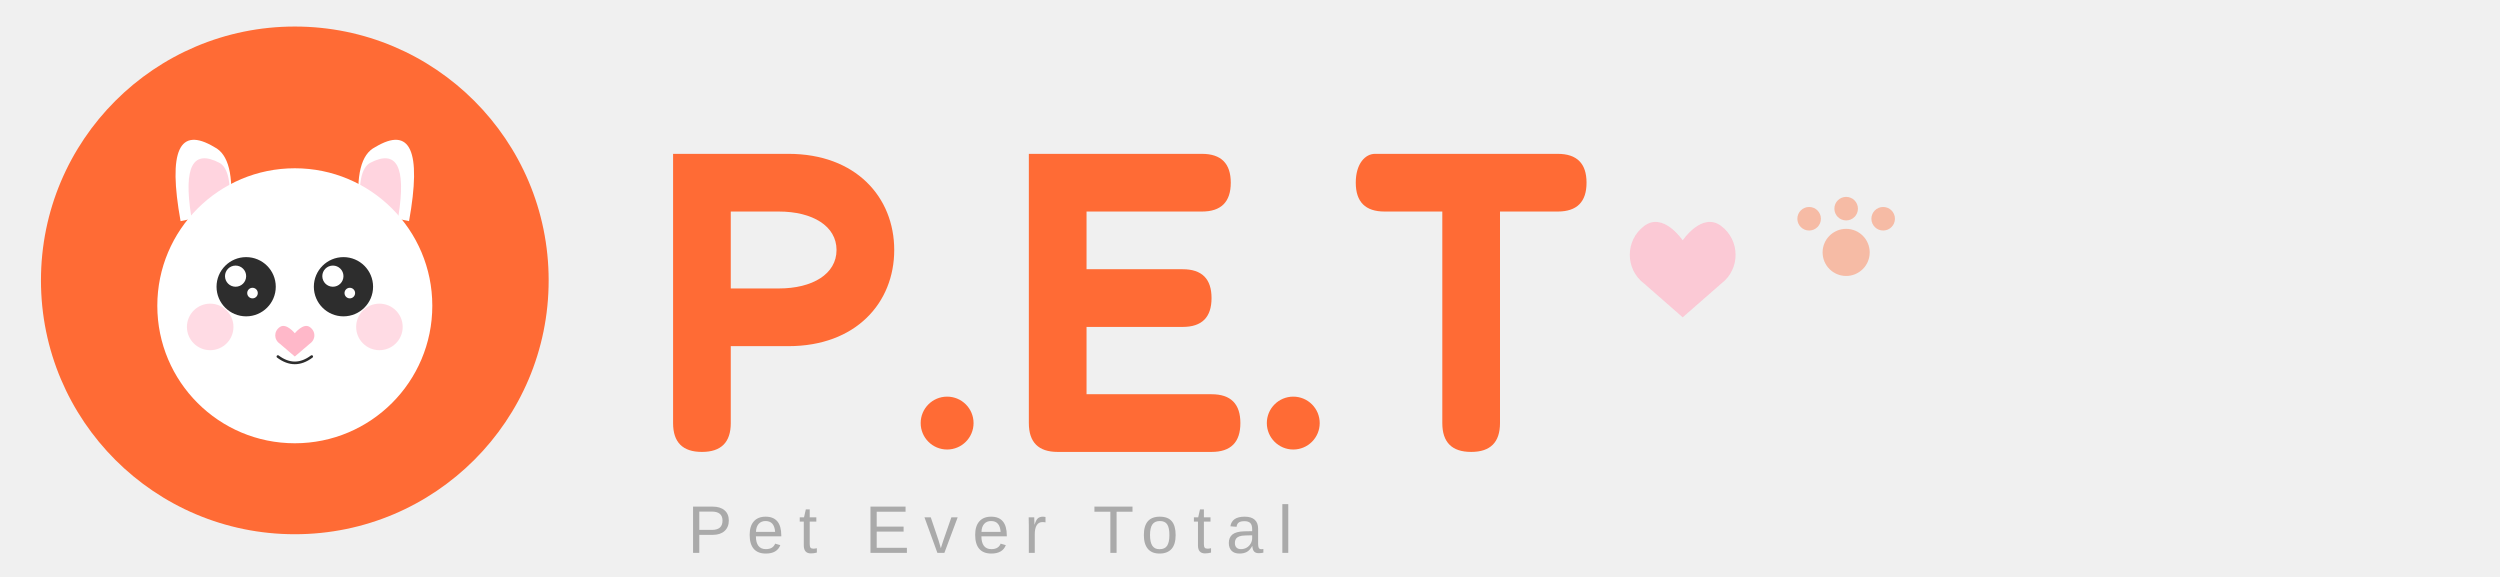
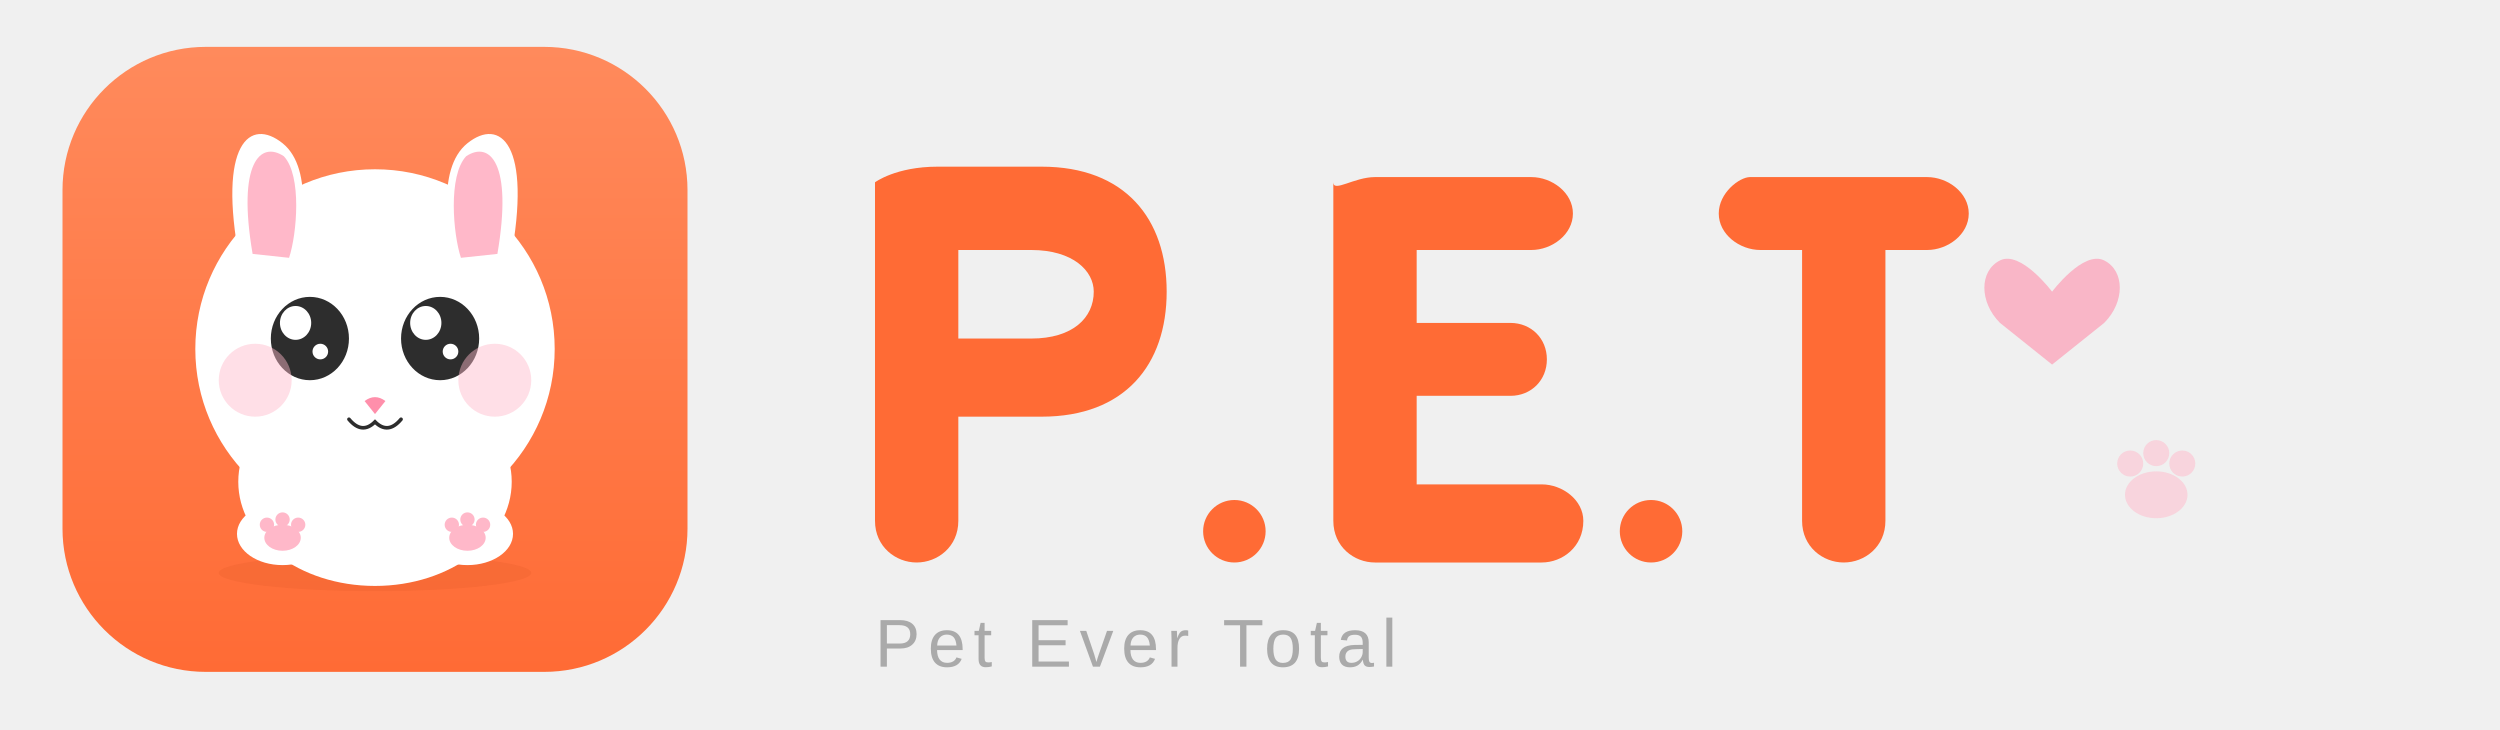
- <svg xmlns="http://www.w3.org/2000/svg" viewBox="0 0 520 120" width="520" height="120">
-   <g transform="translate(5, 2) scale(0.22)">
-     <circle cx="256" cy="256" r="240" fill="#FF6B35" />
-     <path d="M148 200 Q130 100 180 130 Q200 140 195 190 Z" fill="#FFF" />
-     <path d="M364 200 Q382 100 332 130 Q312 140 317 190 Z" fill="#FFF" />
-     <path d="M158 195 Q147 125 185 145 Q197 152 194 188 Z" fill="#FFB8C9" opacity="0.6" />
-     <path d="M354 195 Q365 125 327 145 Q315 152 318 188 Z" fill="#FFB8C9" opacity="0.6" />
-     <circle cx="256" cy="280" r="130" fill="#FFF" />
-     <circle cx="210" cy="262" r="28" fill="#2D2D2D" />
-     <circle cx="200" cy="252" r="10" fill="#FFF" />
-     <circle cx="216" cy="268" r="5" fill="#FFF" />
-     <circle cx="302" cy="262" r="28" fill="#2D2D2D" />
-     <circle cx="292" cy="252" r="10" fill="#FFF" />
-     <circle cx="308" cy="268" r="5" fill="#FFF" />
-     <path d="M256 306 C256 306 248 296 242 300 C236 304 236 312 242 316 L256 328 L270 316 C276 312 276 304 270 300 C264 296 256 306 256 306Z" fill="#FFB8C9" />
-     <path d="M240 328 Q256 340 272 328" fill="none" stroke="#2D2D2D" stroke-width="2.5" stroke-linecap="round" />
-     <circle cx="176" cy="300" r="22" fill="#FFB8C9" opacity="0.5" />
-     <circle cx="336" cy="300" r="22" fill="#FFB8C9" opacity="0.5" />
+ <svg xmlns="http://www.w3.org/2000/svg" viewBox="0 0 480 140" width="480" height="140">
+   <defs>
+     <linearGradient id="hbg" x1="0" y1="0" x2="0" y2="1">
+       <stop offset="0%" stop-color="#FF8A5C" />
+       <stop offset="100%" stop-color="#FF6B35" />
+     </linearGradient>
+   </defs>
+   <g transform="translate(8, 5) scale(0.25)">
+     <rect x="16" y="16" width="480" height="480" rx="110" ry="110" fill="url(#hbg)" />
+     <ellipse cx="256" cy="420" rx="120" ry="14" fill="#E85D2A" opacity="0.3" />
+     <ellipse cx="256" cy="350" rx="105" ry="80" fill="#FFF" />
+     <circle cx="256" cy="248" r="138" fill="#FFF" />
+     <path d="M152 180 C135 90, 160 70, 185 90 C210 110, 200 165, 190 185 Z" fill="#FFF" />
+     <path d="M162 175 C150 105, 168 88, 186 100 C200 115, 196 160, 190 178 Z" fill="#FFB8C9" />
+     <path d="M360 180 C377 90, 352 70, 327 90 C302 110, 312 165, 322 185 Z" fill="#FFF" />
+     <path d="M350 175 C362 105, 344 88, 326 100 C312 115, 316 160, 322 178 Z" fill="#FFB8C9" />
+     <ellipse cx="206" cy="240" rx="30" ry="32" fill="#2D2D2D" />
+     <ellipse cx="195" cy="228" rx="12" ry="13" fill="#FFF" />
+     <circle cx="214" cy="250" r="6" fill="#FFF" />
+     <ellipse cx="306" cy="240" rx="30" ry="32" fill="#2D2D2D" />
+     <ellipse cx="295" cy="228" rx="12" ry="13" fill="#FFF" />
+     <circle cx="314" cy="250" r="6" fill="#FFF" />
+     <path d="M248 288 L256 298 L264 288 Q256 282 248 288Z" fill="#FF8FAB" />
+     <path d="M236 302 Q246 314 256 304 Q266 314 276 302" fill="none" stroke="#2D2D2D" stroke-width="2.8" stroke-linecap="round" />
+     <circle cx="164" cy="272" r="28" fill="#FFB8C9" opacity="0.45" />
+     <circle cx="348" cy="272" r="28" fill="#FFB8C9" opacity="0.45" />
+     <ellipse cx="185" cy="390" rx="35" ry="24" fill="#FFF" />
+     <ellipse cx="185" cy="393" rx="14" ry="10" fill="#FFB8C9" />
+     <circle cx="173" cy="383" r="5.5" fill="#FFB8C9" />
+     <circle cx="185" cy="379" r="5.5" fill="#FFB8C9" />
+     <circle cx="197" cy="383" r="5.5" fill="#FFB8C9" />
+     <ellipse cx="327" cy="390" rx="35" ry="24" fill="#FFF" />
+     <ellipse cx="327" cy="393" rx="14" ry="10" fill="#FFB8C9" />
+     <circle cx="315" cy="383" r="5.5" fill="#FFB8C9" />
+     <circle cx="327" cy="379" r="5.5" fill="#FFB8C9" />
+     <circle cx="339" cy="383" r="5.5" fill="#FFB8C9" />
  </g>
  <g fill="#FF6B35">
-     <path d="M140,32 C140,32 140,88 140,88 C140,92 142,94 146,94 C150,94 152,92 152,88 L152,72 L164,72 C178,72 186,63 186,52 C186,41 178,32 164,32 Z M152,44 L162,44 C169,44 174,47 174,52 C174,57 169,60 162,60 L152,60 Z" />
-     <circle cx="197" cy="88" r="5.5" />
-     <path d="M214,32 C214,32 214,88 214,88 C214,92 216,94 220,94 L252,94 C256,94 258,92 258,88 C258,84 256,82 252,82 L226,82 L226,68 L246,68 C250,68 252,66 252,62 C252,58 250,56 246,56 L226,56 L226,44 L250,44 C254,44 256,42 256,38 C256,34 254,32 250,32 Z" />
-     <circle cx="269" cy="88" r="5.5" />
-     <path d="M286,32 L324,32 C328,32 330,34 330,38 C330,42 328,44 324,44 L312,44 L312,88 C312,92 310,94 306,94 C302,94 300,92 300,88 L300,44 L288,44 C284,44 282,42 282,38 C282,34 284,32 286,32 Z" />
+     <path d="M168 35 C168 35, 168 100, 168 100 C168 105, 172 108, 176 108 C180 108, 184 105, 184 100 L184 80 L200 80 C216 80, 224 70, 224 56 C224 42, 216 32, 200 32 L180 32 C172 32, 168 35, 168 35Z M184 48 L198 48 C206 48, 210 52, 210 56 C210 61, 206 65, 198 65 L184 65 Z" />
+     <circle cx="237" cy="102" r="6" />
+     <path d="M256 35 C256 35, 256 100, 256 100 C256 105, 260 108, 264 108 L296 108 C300 108, 304 105, 304 100 C304 96, 300 93, 296 93 L272 93 L272 76 L290 76 C294 76, 297 73, 297 69 C297 65, 294 62, 290 62 L272 62 L272 48 L294 48 C298 48, 302 45, 302 41 C302 37, 298 34, 294 34 L264 34 C260 34, 256 37, 256 35Z" />
+     <circle cx="317" cy="102" r="6" />
+     <path d="M336 34 L370 34 C374 34, 378 37, 378 41 C378 45, 374 48, 370 48 L362 48 L362 100 C362 105, 358 108, 354 108 C350 108, 346 105, 346 100 L346 48 L338 48 C334 48, 330 45, 330 41 C330 37, 334 34, 336 34Z" />
  </g>
-   <text x="143" y="115" font-family="Arial, sans-serif" font-size="14" fill="#AAAAAA" letter-spacing="3">Pet Ever Total</text>
-   <path d="M350,50 C350,50 346,44 342,47 C338,50 338,56 342,59 L350,66 L358,59 C362,56 362,50 358,47 C354,44 350,50 350,50Z" fill="#FFB8C9" opacity="0.7" />
-   <g transform="translate(370, 42) scale(0.35)" opacity="0.4">
-     <circle cx="40" cy="30" r="14" fill="#FF6B35" />
-     <circle cx="18" cy="10" r="7" fill="#FF6B35" />
-     <circle cx="40" cy="4" r="7" fill="#FF6B35" />
-     <circle cx="62" cy="10" r="7" fill="#FF6B35" />
+   <text x="168" y="128" font-family="Arial, 'Apple SD Gothic Neo', sans-serif" font-size="13" fill="#AAAAAA" letter-spacing="1.5">Pet Ever Total</text>
+   <g transform="translate(394, 48)">
+     <path d="M0 8 C0 8, -6 0, -10 2 C-14 4, -14 10, -10 14 L0 22 L10 14 C14 10, 14 4, 10 2 C6 0, 0 8, 0 8Z" fill="#FF8FAB" opacity="0.6" />
+   </g>
+   <g transform="translate(406, 85)" fill="#FFB8C9" opacity="0.5">
+     <ellipse cx="8" cy="10" rx="6" ry="4.5" />
+     <circle cx="3" cy="4" r="2.5" />
+     <circle cx="8" cy="2" r="2.5" />
+     <circle cx="13" cy="4" r="2.5" />
  </g>
</svg>
